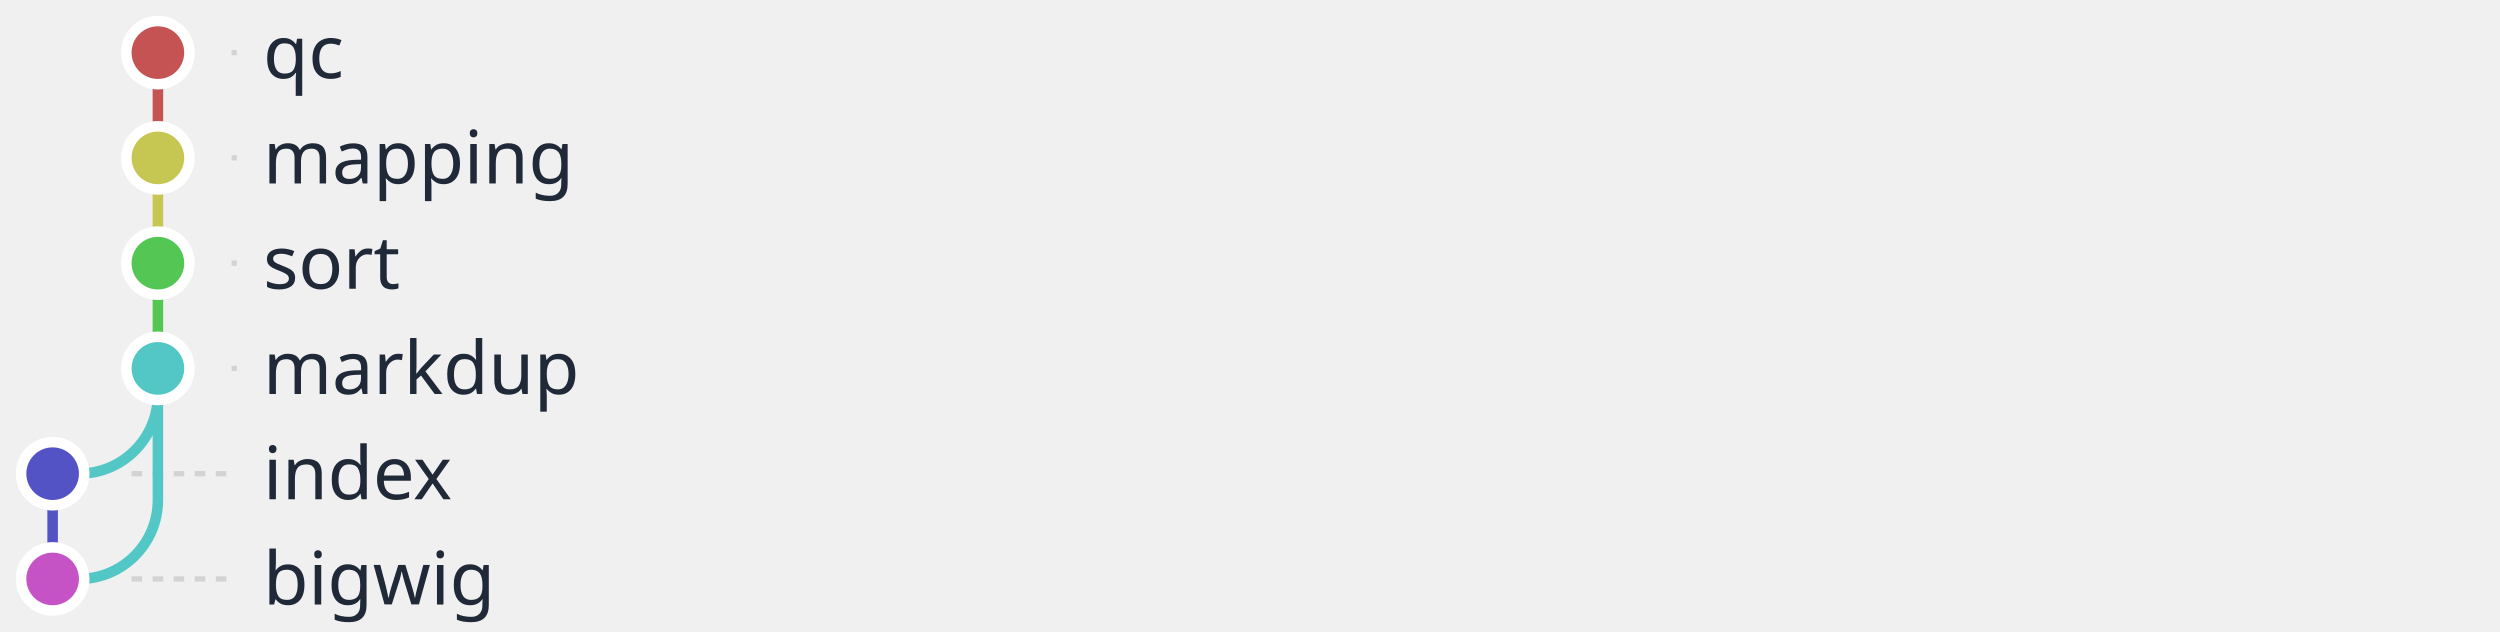
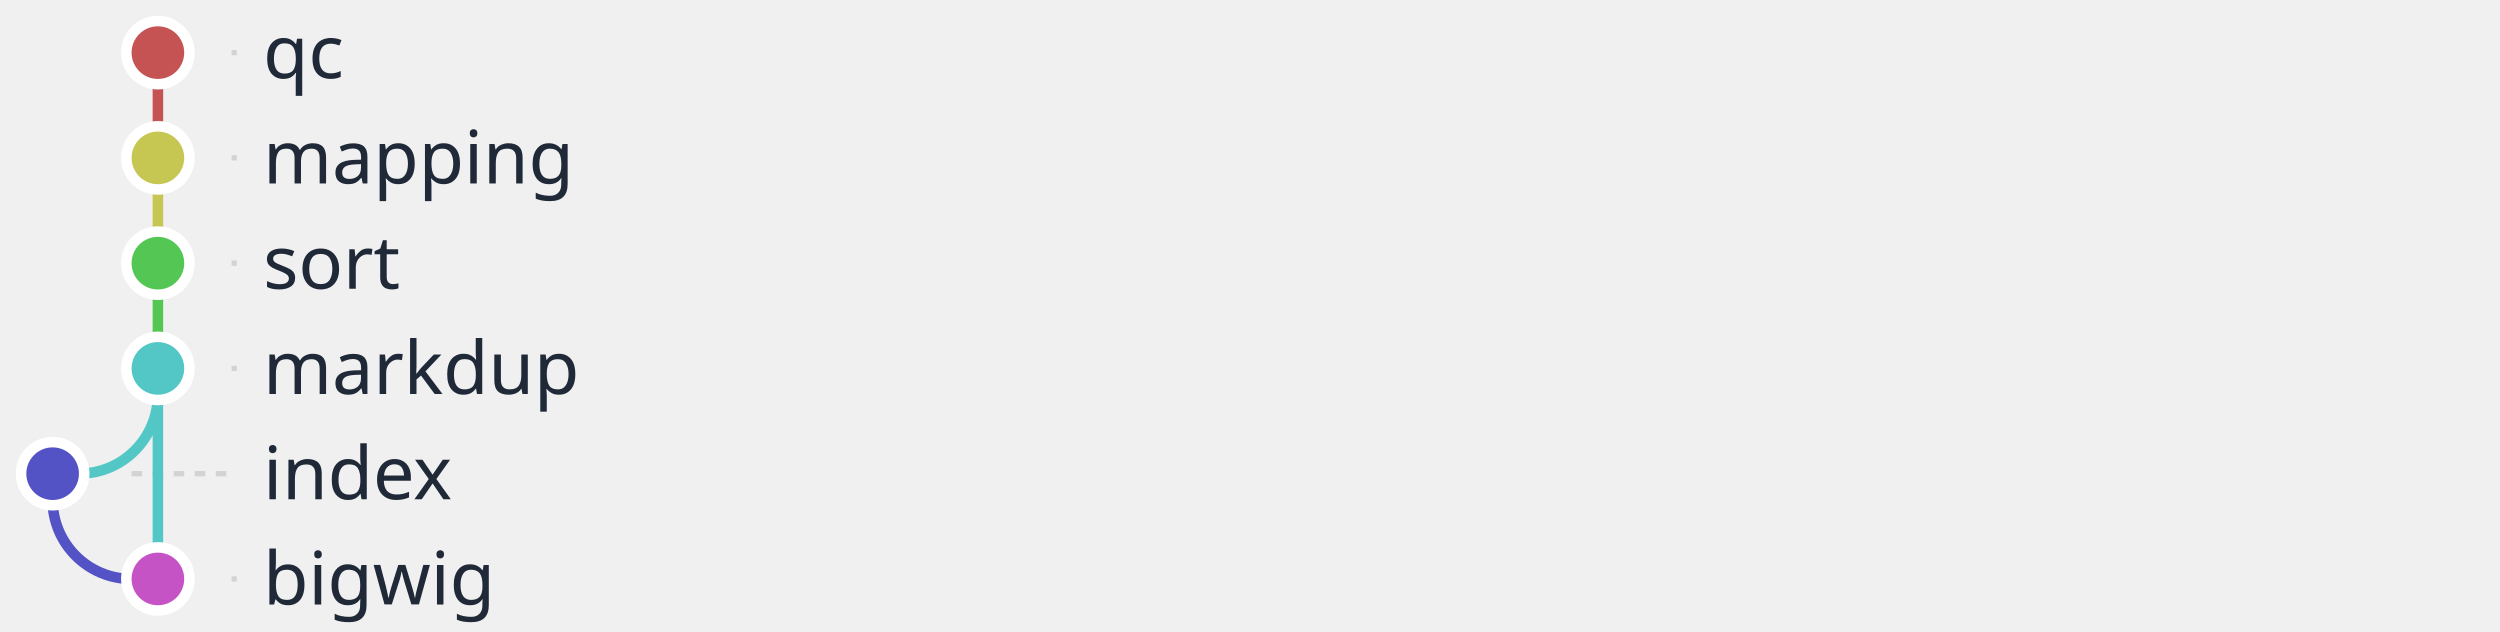
<svg xmlns="http://www.w3.org/2000/svg" baseProfile="full" height="100%" version="1.1" viewBox="25.0,5.0,475.0,120.0" width="100%">
  <defs />
  <g>
    <line stroke="lightgrey" stroke-dasharray="2" x1="70.0" x2="69.0" y1="15.0" y2="15.0" />
    <line stroke="lightgrey" stroke-dasharray="2" x1="70.0" x2="69.0" y1="35.0" y2="35.0" />
    <line stroke="lightgrey" stroke-dasharray="2" x1="70.0" x2="69.0" y1="55.0" y2="55.0" />
    <line stroke="lightgrey" stroke-dasharray="2" x1="70.0" x2="69.0" y1="75.0" y2="75.0" />
    <line stroke="lightgrey" stroke-dasharray="2" x1="50.0" x2="69.0" y1="95.0" y2="95.0" />
-     <line stroke="lightgrey" stroke-dasharray="2" x1="50.0" x2="69.0" y1="115.0" y2="115.0" />
+     <line stroke="lightgrey" stroke-dasharray="2" x1="70.0" x2="69.0" y1="115.0" y2="115.0" />
  </g>
  <g>
    <line stroke="#c65353" stroke-width="2.0" x1="55.0" x2="55.0" y1="15.0" y2="35.0" />
    <line stroke="#c6c653" stroke-width="2.0" x1="55.0" x2="55.0" y1="35.0" y2="55.0" />
    <line stroke="#53c653" stroke-width="2.0" x1="55.0" x2="55.0" y1="55.0" y2="75.0" />
-     <line stroke="#5353c6" stroke-width="2.0" x1="35.0" x2="35.0" y1="95.0" y2="115.0" />
-     <line stroke="#53c6c6" stroke-width="2.0" x1="55.0" x2="55.0" y1="75.0" y2="100.0" />
+     <line stroke="#5353c6" stroke-width="2.0" x1="35.0" x2="35.0" y1="95.0" y2="100.0" />
+     <line stroke="#53c6c6" stroke-width="2.0" x1="55.0" x2="55.0" y1="75.0" y2="115.0" />
  </g>
  <g>
    <line stroke="white" stroke-width="6.0" x1="35.0" x2="40.0" y1="95.0" y2="95.0" />
-     <line stroke="white" stroke-width="6.0" x1="35.0" x2="40.0" y1="115.0" y2="115.0" />
+     <line stroke="white" stroke-width="6.0" x1="50.0" x2="55.0" y1="115.0" y2="115.0" />
  </g>
  <g>
    <path d="M 55.0,80.0 a15.0,15.0 0 0,1 -15.0,15.0" fill="none" stroke="#53c6c6" stroke-width="2.0" />
    <line stroke="#53c6c6" stroke-width="2.0" x1="35.0" x2="40.0" y1="95.0" y2="95.0" />
-     <path d="M 55.0,100.0 a15.0,15.0 0 0,1 -15.0,15.0" fill="none" stroke="#53c6c6" stroke-width="2.0" />
-     <line stroke="#53c6c6" stroke-width="2.0" x1="35.0" x2="40.0" y1="115.0" y2="115.0" />
+     <path d="M 35.0,100.0 a15.0,15.0 0 0,0 15.0,15.0" fill="none" stroke="#5353c6" stroke-width="2.0" />
+     <line stroke="#5353c6" stroke-width="2.0" x1="50.0" x2="55.0" y1="115.0" y2="115.0" />
  </g>
  <g>
    <circle cx="55.0" cy="15.0" fill="#c65353" id="Nqc" r="6.0" stroke="white" stroke-width="2.0" />
    <text dominant-baseline="middle" fill="#1f2937" font-family="sans-serif" font-size="14" x="75.0" y="15.0">qc</text>
    <circle cx="55.0" cy="35.0" fill="#c6c653" id="Nmapping" r="6.0" stroke="white" stroke-width="2.0" />
    <text dominant-baseline="middle" fill="#1f2937" font-family="sans-serif" font-size="14" x="75.0" y="35.0">mapping</text>
    <circle cx="55.0" cy="55.0" fill="#53c653" id="Nsort" r="6.0" stroke="white" stroke-width="2.0" />
    <text dominant-baseline="middle" fill="#1f2937" font-family="sans-serif" font-size="14" x="75.0" y="55.0">sort</text>
    <circle cx="55.0" cy="75.0" fill="#53c6c6" id="Nmarkdup" r="6.0" stroke="white" stroke-width="2.0" />
    <text dominant-baseline="middle" fill="#1f2937" font-family="sans-serif" font-size="14" x="75.0" y="75.0">markdup</text>
    <circle cx="35.0" cy="95.0" fill="#5353c6" id="Nindex" r="6.0" stroke="white" stroke-width="2.0" />
    <text dominant-baseline="middle" fill="#1f2937" font-family="sans-serif" font-size="14" x="75.0" y="95.0">index</text>
-     <circle cx="35.0" cy="115.0" fill="#c653c6" id="Nbigwig" r="6.0" stroke="white" stroke-width="2.0" />
+     <circle cx="55.0" cy="115.0" fill="#c653c6" id="Nbigwig" r="6.0" stroke="white" stroke-width="2.0" />
    <text dominant-baseline="middle" fill="#1f2937" font-family="sans-serif" font-size="14" x="75.0" y="115.0">bigwig</text>
  </g>
</svg>
